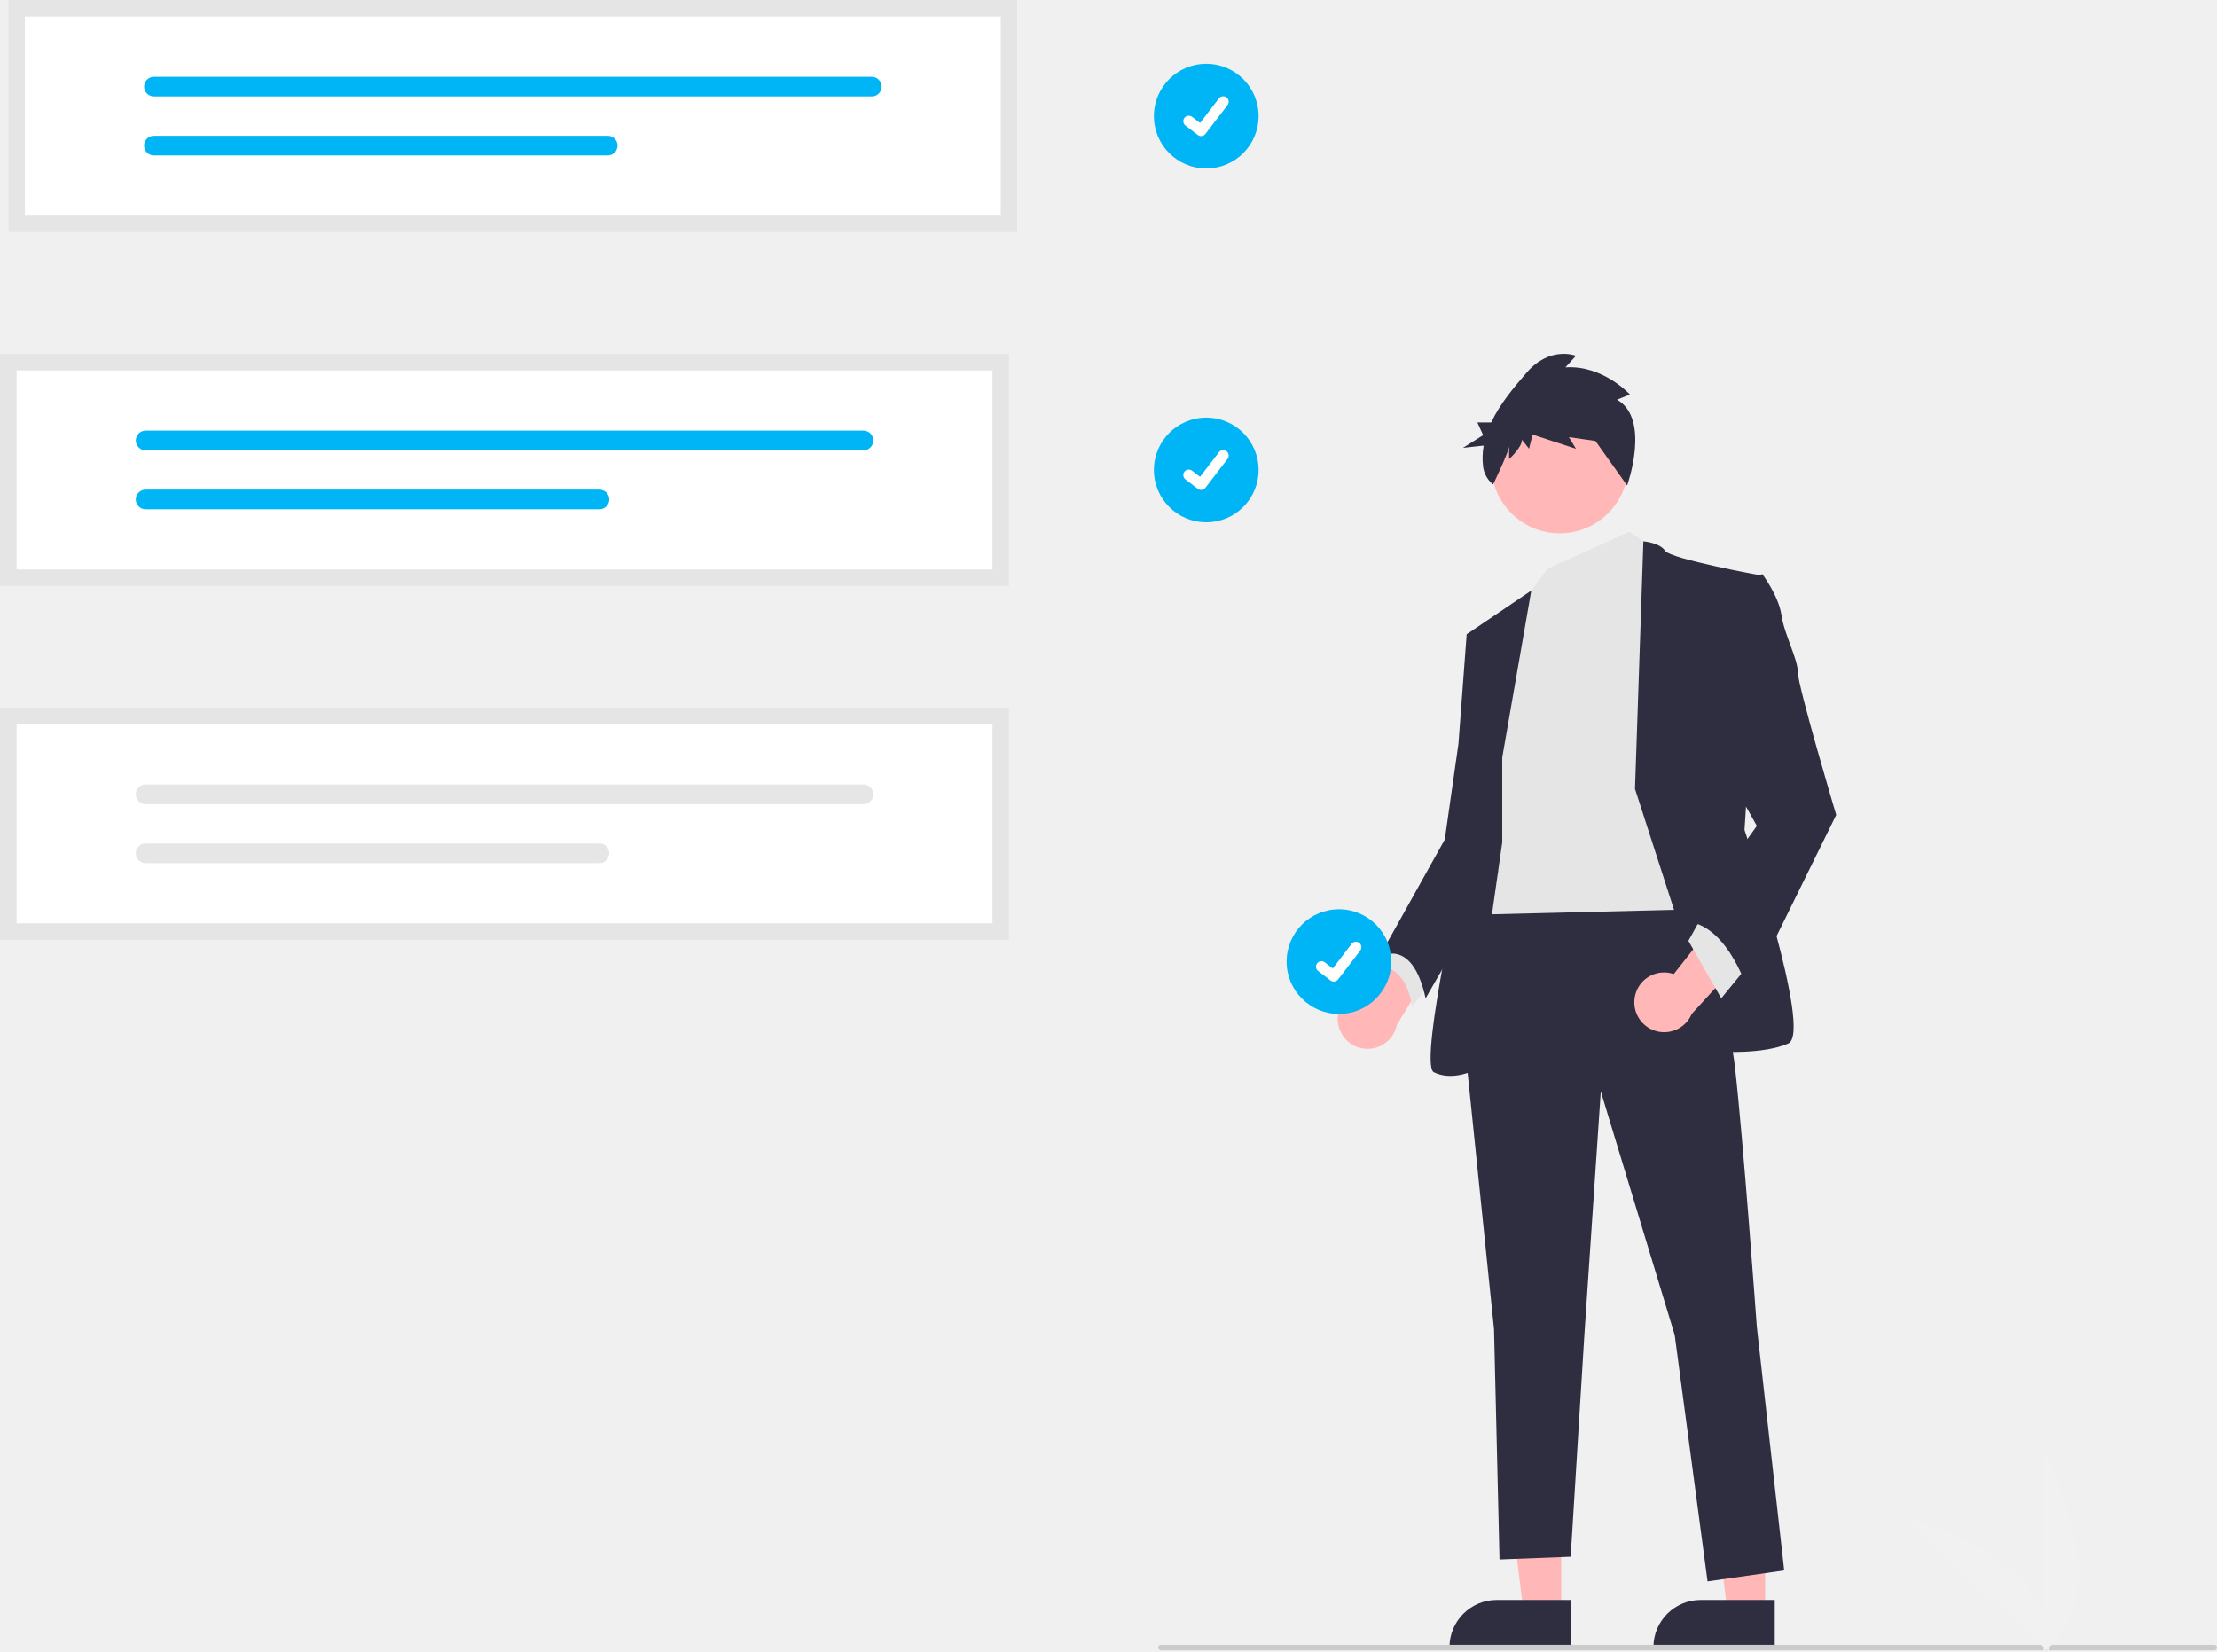
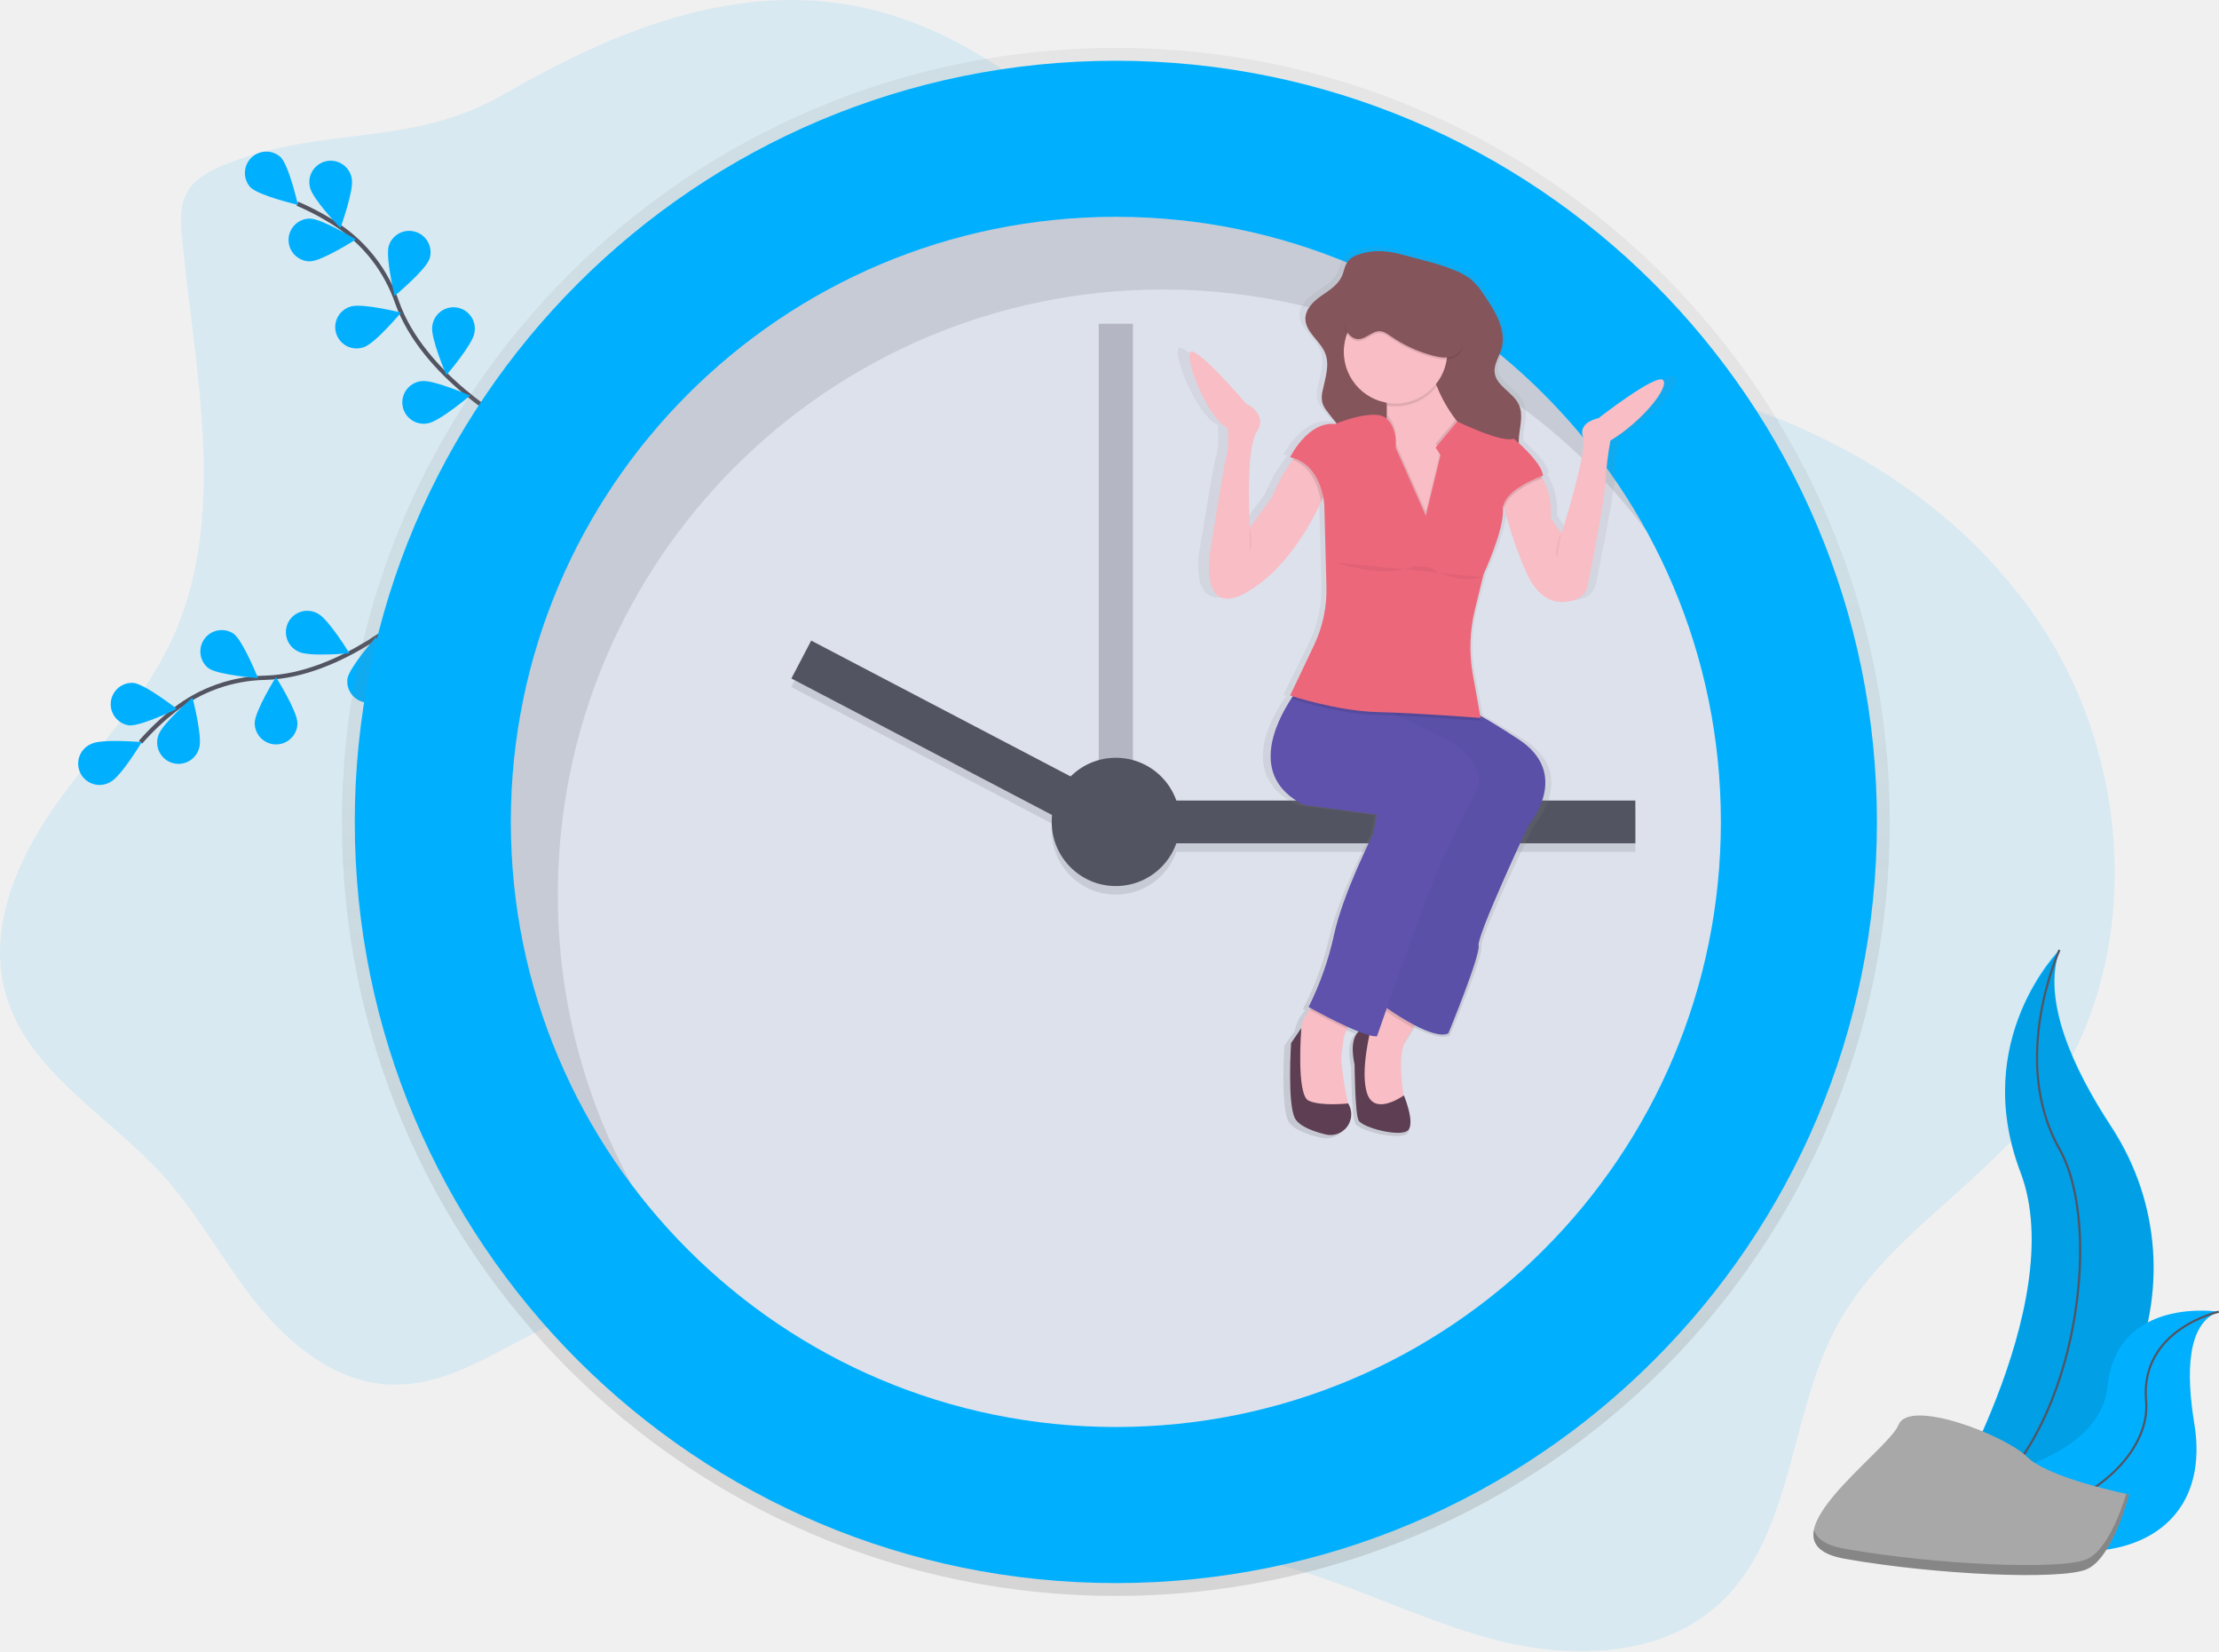
- <svg xmlns="http://www.w3.org/2000/svg" id="a644d002-dee1-4c60-b6d8-14071a55f848" data-name="Layer 1" width="801.921" height="597.457" viewBox="0 0 801.921 597.457">
-   <circle id="a21b076b-2a02-49a5-bb32-17a8ec3aa4f0" data-name="Ellipse 44" cx="436.314" cy="42" r="18.934" fill="#00b5f5" />
-   <path id="e6e13b85-c0f0-465c-a6f6-5f502d6349d1" data-name="Path 395" d="M633.477,200.494a1.964,1.964,0,0,1-1.181-.393l-.021-.016-4.45-3.404A1.977,1.977,0,0,1,630.231,193.543l2.882,2.21,6.811-8.885a1.977,1.977,0,0,1,2.771-.366l.001 0-.042.059.043-.059a1.979,1.979,0,0,1,.366,2.772l-8.011,10.447a1.978,1.978,0,0,1-1.573.771Z" transform="translate(-199.0394 -151.2713)" fill="#fff" />
-   <circle id="a589868e-34c5-408c-9ae2-7552629e8089" data-name="Ellipse 44" cx="436.314" cy="170" r="18.934" fill="#00b5f5" />
-   <path id="e165961b-e395-421d-ab84-b3c9bf16c3b4" data-name="Path 395" d="M633.477,328.494a1.964,1.964,0,0,1-1.181-.393l-.021-.016-4.45-3.404A1.977,1.977,0,1,1,630.231,321.543l2.882,2.21,6.811-8.885a1.977,1.977,0,0,1,2.771-.366l.001 0-.042.059.043-.059a1.979,1.979,0,0,1,.366,2.772l-8.011,10.447a1.978,1.978,0,0,1-1.573.771Z" transform="translate(-199.0394 -151.2713)" fill="#fff" />
-   <path d="M682.904,520.23a10.746,10.746,0,0,1,12.209-11.065l17.341-34.022,9.799,17.256-17.97,29.663a10.804,10.804,0,0,1-21.379-1.831Z" transform="translate(-199.0394 -151.2713)" fill="#ffb7b7" />
-   <polygon points="564.71 583.194 551.101 583.193 544.627 530.702 564.712 530.703 564.71 583.194" fill="#ffb7b7" />
-   <path d="M767.22,747.657l-43.88-.002v-.555a17.08,17.08,0,0,1,17.08-17.079h.001l26.801.001Z" transform="translate(-199.0394 -151.2713)" fill="#2f2e41" />
-   <polygon points="638.483 583.194 624.874 583.193 618.4 530.702 638.485 530.703 638.483 583.194" fill="#ffb7b7" />
-   <path d="M840.993,747.657l-43.881-.002v-.555a17.08,17.08,0,0,1,17.08-17.079h.001l26.801.001Z" transform="translate(-199.0394 -151.2713)" fill="#2f2e41" />
-   <path d="M703.806,490.62l-5.941,9.902s9.902,0,11.882,14.852l7.921-9.902Z" transform="translate(-199.0394 -151.2713)" fill="#e5e5e5" />
-   <path d="M807.772,469.827s15.842,41.586,18.813,67.33,7.921,94.064,7.921,94.064l9.902,88.123-27.724,3.961-11.882-89.113-26.734-88.123-5.941,88.123-4.951,80.202-25.744.99-1.98-83.173-10.892-105.946,5.941-50.498Z" transform="translate(-199.0394 -151.2713)" fill="#2f2e41" />
-   <circle cx="564.176" cy="168.164" r="24.754" fill="#ffb7b7" />
-   <polygon points="589.424 192.312 599.326 199.242 612.198 328.952 531.996 330.932 542.888 240.829 552.789 215.085 559.936 205.636 589.424 192.312" fill="#e5e5e5" />
-   <path d="M790.444,436.657l3.03-89.567s5.882.454,7.862,3.424,34.655,8.911,34.655,8.911l-5.941,92.084s24.754,73.271,15.842,77.232-24.754,2.97-24.754,2.97Z" transform="translate(-199.0394 -151.2713)" fill="#2f2e41" />
-   <path d="M742.422,425.27l10.504-60.365L729.55,380.713,735.491,424.28l-4.951,29.704s-18.813,82.182-12.872,85.153,12.872,0,12.872,0L742.422,455.965Z" transform="translate(-199.0394 -151.2713)" fill="#2f2e41" />
-   <path d="M736.481,378.733,729.55,380.713l-2.97,39.606-4.951,34.655L697.865,497.551s11.882-7.921,16.833,14.852l26.171-45.564Z" transform="translate(-199.0394 -151.2713)" fill="#2f2e41" />
-   <path d="M783.938,295.851l4.668-1.869s-9.76-10.745-23.339-9.811l3.819-4.205s-9.336-3.737-17.823,6.073c-4.462,5.157-9.623,11.22-12.841,18.049h-4.999l2.086,4.594-7.302,4.594,7.495-.825a25.672,25.672,0,0,0-.203,7.62,9.859,9.859,0,0,0,3.61,6.45h0s5.789-11.983,5.789-13.851v4.672s4.668-4.205,4.668-7.008l2.546,3.27,1.273-5.139,15.701,5.139-2.546-4.205,9.76,1.402-3.819-5.139,15.111,21.221S796.244,302.858,783.938,295.851Z" transform="translate(-199.0394 -151.2713)" fill="#2f2e41" />
-   <path d="M790.339,512.11a10.746,10.746,0,0,1,14.125-8.485l23.616-30.009,6.262,18.83-23.386,25.61a10.804,10.804,0,0,1-20.617-5.946Z" transform="translate(-199.0394 -151.2713)" fill="#ffb7b7" />
-   <polygon points="631.506 350.24 622.595 361.132 610.713 340.339 615.663 331.428 631.506 350.24" fill="#e5e5e5" />
-   <path d="M828.565,362.891l7.921-3.961s5.941,7.921,6.931,14.852,5.941,15.842,5.941,20.793,13.862,51.488,13.862,51.488L831.535,510.423s-6.931-23.764-21.783-25.744l24.754-34.655-13.862-24.754Z" transform="translate(-199.0394 -151.2713)" fill="#2f2e41" />
-   <path d="M999.961,748.267h-381a1,1,0,0,1,0-2h381a1,1,0,0,1,0,2Z" transform="translate(-199.0394 -151.2713)" fill="#cbcbcb" />
-   <path d="M564.039,363.271h-365v-84h365Z" transform="translate(-199.0394 -151.2713)" fill="#fff" />
-   <path d="M251.717,307.046a3.556,3.556,0,0,0,0,7.113H511.377a3.556,3.556,0,0,0,0-7.113Z" transform="translate(-199.0394 -151.2713)" fill="#00b5f5" />
-   <path d="M251.717,328.384a3.556,3.556,0,0,0-.015,7.113H415.862a3.556,3.556,0,1,0,0-7.113Z" transform="translate(-199.0394 -151.2713)" fill="#00b5f5" />
-   <path d="M564.039,363.271h-365v-84h365Zm-359-6h353v-72h-353Z" transform="translate(-199.0394 -151.2713)" fill="#e5e5e5" />
-   <path d="M564.039,491.271h-365v-84h365Z" transform="translate(-199.0394 -151.2713)" fill="#fff" />
-   <path d="M251.717,435.046a3.556,3.556,0,0,0,0,7.113H511.377a3.556,3.556,0,0,0,0-7.113Z" transform="translate(-199.0394 -151.2713)" fill="#e6e6e6" />
-   <path d="M251.717,456.384a3.556,3.556,0,0,0-.015,7.113H415.862a3.556,3.556,0,1,0,0-7.113Z" transform="translate(-199.0394 -151.2713)" fill="#e6e6e6" />
-   <path d="M564.039,491.271h-365v-84h365Zm-359-6h353v-72h-353Z" transform="translate(-199.0394 -151.2713)" fill="#e5e5e5" />
-   <path d="M567.039,235.271h-365v-84h365Z" transform="translate(-199.0394 -151.2713)" fill="#fff" />
-   <path d="M254.717,179.046a3.556,3.556,0,0,0,0,7.113H514.377a3.556,3.556,0,0,0,0-7.113Z" transform="translate(-199.0394 -151.2713)" fill="#00b5f5" />
-   <path d="M254.717,200.384a3.556,3.556,0,0,0-.015,7.113H418.862a3.556,3.556,0,1,0,0-7.113Z" transform="translate(-199.0394 -151.2713)" fill="#00b5f5" />
-   <path d="M567.039,235.271h-365v-84h365Zm-359-6h353v-72h-353Z" transform="translate(-199.0394 -151.2713)" fill="#e5e5e5" />
-   <path d="M938.287,748.729v-72.34S966.479,727.675,938.287,748.729Z" transform="translate(-199.0394 -151.2713)" fill="#f1f1f1" />
-   <path d="M940.029,748.716l-53.29-48.921S943.584,713.71,940.029,748.716Z" transform="translate(-199.0394 -151.2713)" fill="#f1f1f1" />
-   <circle id="b5ebad9a-150e-4d35-a0fa-e0e6655123db" data-name="Ellipse 44" cx="484.314" cy="347.846" r="18.934" fill="#00b5f5" />
-   <path id="a3d97315-c3ee-404f-9bfd-8b2853817976" data-name="Path 395" d="M681.477,506.34a1.964,1.964,0,0,1-1.181-.393l-.021-.016-4.45-3.404a1.977,1.977,0,1,1,2.406-3.139l2.882,2.21,6.811-8.885a1.977,1.977,0,0,1,2.771-.366l.001 0-.042.059.043-.059a1.979,1.979,0,0,1,.366,2.772l-8.011,10.447a1.978,1.978,0,0,1-1.573.771Z" transform="translate(-199.0394 -151.2713)" fill="#fff" />
+ <svg xmlns="http://www.w3.org/2000/svg" xmlns:xlink="http://www.w3.org/1999/xlink" id="2b8e3008-3352-469a-8231-8c916447ef06" data-name="Layer 1" width="1037.94" height="772.29" viewBox="0 0 1037.94 772.29">
+   <defs>
+     <linearGradient id="60672ce7-bfbc-4a60-a482-eb57e060a9c7" x1="521.94" y1="746.41" x2="521.94" y2="22.41" gradientUnits="userSpaceOnUse">
+       <stop offset="0" stop-color="gray" stop-opacity="0.25" />
+       <stop offset="0.54" stop-color="gray" stop-opacity="0.12" />
+       <stop offset="1" stop-color="gray" stop-opacity="0.1" />
+     </linearGradient>
+     <linearGradient id="b310ffb6-9937-4369-8bc9-4e3f67e27eb9" x1="748.44" y1="596.28" x2="748.44" y2="179.26" xlink:href="#60672ce7-bfbc-4a60-a482-eb57e060a9c7" />
+   </defs>
+   <path d="M185.48,141.19c-6.46,2.68-13.09,6.12-16.64,12.15-3.76,6.37-3.31,14.28-2.61,21.65,6.1,63.92,22.17,131.9-5.58,189.8-13.47,28.09-36,50.6-53.92,76.11s-31.45,57.36-23.13,87.37c10.16,36.67,48.08,57,73.64,85.22,16.73,18.45,28.46,40.87,44.07,60.28s37,36.51,61.92,37.65c35.84,1.65,65-29.3,100.14-36.47,36-7.34,72.25,11.34,101.44,33.7s55.74,49.45,89.75,63.41c37.56,15.43,79.9,13.07,119.44,22.34,36,8.45,69.14,26.42,104.88,36s77.63,9,105.32-15.47c36.09-32,33.25-89,56.3-131.33,21.41-39.33,63.32-62.81,91.53-97.58,50.76-62.58,49.1-158.23,6-226.29s-121.17-109.27-201-120c-36-4.83-73.07-4.17-107.68-15.16C636.71,195.17,581.58,89.83,487,67.91,426.88,54,368.41,78.09,317.2,107.74,272.75,133.48,231.74,122,185.48,141.19Z" transform="translate(-81.08 -63.86)" fill="#00b0ff" opacity="0.1" />
+   <path d="M275.76,347.69S241.63,379.9,205,380.86a71.09,71.09,0,0,0-42.37,15.07A119.57,119.57,0,0,0,146.79,411" transform="translate(-81.08 -63.86)" fill="none" stroke="#535461" stroke-miterlimit="10" stroke-width="2" />
+   <path d="M123.69,411.79c4.92-2.5,23.7-.84,23.7-.84s-9.74,16.15-14.66,18.65a10,10,0,1,1-9-17.81Z" transform="translate(-81.08 -63.86)" fill="#00b0ff" />
+   <path d="M143.46,383.24c5.49.58,20.35,12.18,20.35,12.18s-17,8.26-22.44,7.69a10,10,0,0,1,2.09-19.87Z" transform="translate(-81.08 -63.86)" fill="#00b0ff" />
+   <path d="M190.34,360.23c4.44,3.27,11.42,20.79,11.42,20.79s-18.81-1.43-23.25-4.69a10,10,0,0,1,11.83-16.1Z" transform="translate(-81.08 -63.86)" fill="#00b0ff" />
+   <path d="M229.73,350.82c4.93,2.47,14.77,18.56,14.77,18.56s-18.78,1.77-23.71-.7a10,10,0,1,1,8.94-17.86Z" transform="translate(-81.08 -63.86)" fill="#00b0ff" />
+   <path d="M174.26,413.63c1.64-5.27-3.16-23.51-3.16-23.51s-14.28,12.32-15.92,17.59a10,10,0,1,0,19.08,5.92Z" transform="translate(-81.08 -63.86)" fill="#00b0ff" />
+   <path d="M220.19,402c0-5.52-10.05-21.48-10.05-21.48s-9.94,16-9.93,21.54a10,10,0,0,0,20-.06Z" transform="translate(-81.08 -63.86)" fill="#00b0ff" />
+   <path d="M263.28,384.64c.92-5.44-6.28-22.87-6.28-22.87s-12.51,14.12-13.42,19.56a10,10,0,0,0,19.7,3.32Z" transform="translate(-81.08 -63.86)" fill="#00b0ff" />
+   <path d="M320.11,262.39S279,239.81,266.78,205.22a71.09,71.09,0,0,0-27.37-35.69,119.57,119.57,0,0,0-19.24-10.4" transform="translate(-81.08 -63.86)" fill="none" stroke="#535461" stroke-miterlimit="10" stroke-width="2" />
+   <path d="M212.37,137.38c3.89,3.91,8.08,22.3,8.08,22.3s-18.36-4.3-22.25-8.22a10,10,0,0,1,14.17-14.08Z" transform="translate(-81.08 -63.86)" fill="#00b0ff" />
+   <path d="M245.62,147.41c1.14,5.4-5.33,23.11-5.33,23.11s-13.07-13.59-14.21-19a10,10,0,1,1,19.55-4.12Z" transform="translate(-81.08 -63.86)" fill="#00b0ff" />
+   <path d="M281.92,185c-1.74,5.23-16.27,17.26-16.27,17.26s-4.42-18.33-2.68-23.57a10,10,0,0,1,19,6.31Z" transform="translate(-81.08 -63.86)" fill="#00b0ff" />
+   <path d="M303,219.55c-.83,5.45-13.12,19.76-13.12,19.76s-7.46-17.32-6.63-22.77a10,10,0,1,1,19.75,3Z" transform="translate(-81.08 -63.86)" fill="#00b0ff" />
+   <path d="M226.16,186.07c5.52-.06,21.4-10.24,21.4-10.24s-16.11-9.8-21.63-9.74a10,10,0,1,0,.23,20Z" transform="translate(-81.08 -63.86)" fill="#00b0ff" />
+   <path d="M251.32,226.21c5.24-1.71,17.35-16.17,17.35-16.17s-18.31-4.53-23.55-2.82a10,10,0,1,0,6.2,19Z" transform="translate(-81.08 -63.86)" fill="#00b0ff" />
+   <path d="M281.12,261.87c5.46-.8,19.84-13,19.84-13s-17.28-7.56-22.73-6.76a10,10,0,1,0,2.9,19.77Z" transform="translate(-81.08 -63.86)" fill="#00b0ff" />
+   <circle cx="521.94" cy="384.41" r="362" fill="url(#60672ce7-bfbc-4a60-a482-eb57e060a9c7)" />
+   <circle cx="521.94" cy="384.41" r="356" fill="#00b0ff" />
+   <circle cx="521.94" cy="384.41" r="283" fill="#dde1ec" />
+   <rect x="513.94" y="151.41" width="16" height="250" fill="#535461" opacity="0.3" />
+   <g opacity="0.1">
+     <rect x="538.94" y="378.41" width="226" height="20" />
+     <rect x="516.95" y="333.31" width="20" height="160.52" transform="translate(-164.99 624.63) rotate(-62.36)" />
+     <circle cx="521.94" cy="388.41" r="30" />
+   </g>
+   <rect x="538.94" y="374.41" width="226" height="20" fill="#535461" />
+   <rect x="446.69" y="399.57" width="160.52" height="20" transform="translate(169.1 -261.59) rotate(27.64)" fill="#535461" />
+   <circle cx="521.94" cy="384.41" r="30" fill="#535461" />
+   <g opacity="0.1">
+     <path d="M342,482.27c0-156.3,126.7-283,283-283A282.56,282.56,0,0,1,851.16,312.11C803,224.59,710,165.27,603,165.27c-156.3,0-283,126.7-283,283a281.74,281.74,0,0,0,56.87,170.16A281.71,281.71,0,0,1,342,482.27Z" transform="translate(-81.08 -63.86)" />
+   </g>
+   <path d="M864.5,240.09c-3.36-3.23-31.64,18-31.64,18s-10.07,1.84-7.67,8.75-10.55,45.61-10.55,45.61l-5.27-7.37c.51-8.65-1.87-14.78-4.19-18.6-.19-.31-.38-.61-.57-.89l.92-.32c-.35-4.72-7.9-11.91-11.91-15.43,0-.51,0-1,0-1.52.25-5.64,2.51-11.59,0-16.7-2.84-5.83-11.15-8.76-11.85-15.16-.42-3.82,2.16-7.27,3.3-10.95,2.72-8.8-2.93-17.78-8.33-25.36a35.47,35.47,0,0,0-6.61-7.62,32.08,32.08,0,0,0-7.94-4.24c-7.91-3.2-16-4.81-24.16-7-7.83-2.08-15.05-3.07-23-.46a11.31,11.31,0,0,0-5,2.87c-1.89,2.12-2.14,5.14-3.38,7.67-2,4.07-6.31,6.5-10.12,9.11s-7.63,6.19-7.65,10.69c0,6.39,7.3,10.41,9.74,16.36,2.28,5.54,0,11.71-1.27,17.55a11.79,11.79,0,0,0-.15,5.79,12.44,12.44,0,0,0,2.24,3.9c1.51,2,3.13,3.86,4.74,5.76l-.74.29c-13.42-1.38-22.05,15.66-22.05,15.66.62.13,1.21.28,1.79.45l-.57.74a72.75,72.75,0,0,0-9.85,17.23l-11,14.74s-2.4-36.86,3.36-45.15-5.27-13.36-5.27-13.36-24-26.72-27.33-24.42,8.15,31.33,18.22,35.94c0,0,1,9.21-1,15.2-1.21,3.79-7.67,43.77-7.67,43.77s-5.75,33.63,20.62,17c17.13-10.78,28.2-29.34,33.84-41q.59-1.23,1.11-2.35a28.15,28.15,0,0,1,.53,3.75l1,38.53a58.48,58.48,0,0,1-6.06,27.52L681.36,388.9l1.31.4-.79,1.14c-7.74,11.39-20.9,37,6.19,50.05l36,4.61-1.92,9.21s-14.86,28.1-19.18,47.45a142.19,142.19,0,0,1-12.47,34.09l1.11.59c-.23.26-.47.53-.7.81a17.38,17.38,0,0,0-4.16,8.72l-4.88,6.92s-1.92,28.56,1.92,35.48c2.1,3.78,9.07,6.18,15,7.58,8.8,2.09,15.9-7,11.23-14.49l-.06-.1h-.09c-1-4.65-4.06-19.08-3.06-24.56.28-1.56.54-3.11.67-4.69a16.58,16.58,0,0,1,1.86-5.93c.16-.31.33-.61.5-.91l.52.22c1.61.69,3.2,1.34,4.71,1.91-2.34,2.13-4,6.54-2,15.61,0,0,.19,22.69,1.92,26.26s21.09,8.29,24.45,4.61-2.16-16.36-2.16-16.36l-.17.12c-1.11-7.35-2.48-20.51.89-25.69,1.36-2.09,2.68-4.25,3.86-6.27l.73-1.25h0c6.26,3.12,12.88,5.47,16.5,3.84,0,0,15.82-36.86,14.86-41.46s24.45-56.67,24.45-56.67,21.57-24-4.79-40.54c-8.37-5.27-14.47-8.81-18.9-11.2L771,379a70.92,70.92,0,0,1,1-30.66L776,333.08h0l.33-1.3s10.07-20.73,9.59-30.41a7,7,0,0,1,.25-2.23c.11.46.23.94.36,1.44a185.88,185.88,0,0,0,10.42,29.36c7.65,17.26,19,15.89,25.22,13.44a8.61,8.61,0,0,0,5.31-6.22c2.24-10.74,8.39-40.83,8.78-49.14a139.79,139.79,0,0,1,2.4-19.35C854.44,259.44,867.86,243.32,864.5,240.09Z" transform="translate(-81.08 -63.86)" fill="url(#b310ffb6-9937-4369-8bc9-4e3f67e27eb9)" />
+   <path d="M747.11,535.31s-2.11,4.23-5,9.31c-1.13,2-2.39,4.15-3.68,6.22-4.57,7.31,0,30.6,0,30.6l-10,1.37-10-5-1.83-16.9V548.55L728,535.8l5-5.52Z" transform="translate(-81.08 -63.86)" fill="#f8bdc5" />
+   <g opacity="0.1">
+     <path d="M747.11,535.31s-2.11,4.23-5,9.31a123.85,123.85,0,0,1-12.78-7.86l-.88-.62-.47-.34,5-5.52Z" transform="translate(-81.08 -63.86)" />
+   </g>
+   <path d="M796,449.89s-24.21,51.61-23.29,56.18-14.16,41.11-14.16,41.11c-3.44,1.62-9.76-.71-15.72-3.8a123.23,123.23,0,0,1-13-8l-.88-.62-.53-.38,39.74-110.08L733,398.51l-2.6-1.91L714.68,385l48,8.68s1.67-.21,10.5,4.73c4.24,2.37,10.13,5.92,18.27,11.26C816.54,426.14,796,449.89,796,449.89Z" transform="translate(-81.08 -63.86)" fill="#5e52ad" />
+   <g opacity="0.03">
+     <path d="M796,449.89s-24.21,51.61-23.29,56.18-14.16,41.11-14.16,41.11c-3.44,1.62-9.76-.71-15.72-3.8a123.23,123.23,0,0,1-13-8l-.88-.62-.53-.38,39.74-110.08L733,398.51l-2.6-1.91L714.68,385l48,8.68s1.67-.21,10.5,4.73c4.24,2.37,10.13,5.92,18.27,11.26C816.54,426.14,796,449.89,796,449.89Z" transform="translate(-81.08 -63.86)" />
+   </g>
+   <path d="M722.45,544.44s-11.88-1.83-7.76,17.36c0,0,.18,22.5,1.83,26s20.1,8.22,23.29,4.57-2.06-16.21-2.06-16.21-13.47,9.82-17.13-.69S722.45,544.44,722.45,544.44Z" transform="translate(-81.08 -63.86)" fill="#5d3e53" />
+   <path d="M714.22,540.79a14.4,14.4,0,0,0-3.11,4.32,16.92,16.92,0,0,0-1.77,5.88c-.12,1.56-.37,3.11-.63,4.65-1.14,6.51,3.23,25.8,3.23,25.8l-17.36,2.74-6.39-6.85-1.37-15.07a54.61,54.61,0,0,0,2.74-16c0-3.93,2-7.44,4-10a27.5,27.5,0,0,1,4.63-4.59S717.88,537.59,714.22,540.79Z" transform="translate(-81.08 -63.86)" fill="#f8bdc5" />
+   <g opacity="0.1">
+     <path d="M714.22,540.79a14.4,14.4,0,0,0-3.11,4.32c-7.11-3.21-14.58-7.26-17.3-8.76l-.21-.11a27.5,27.5,0,0,1,4.63-4.59S717.88,537.59,714.22,540.79Z" transform="translate(-81.08 -63.86)" />
+   </g>
+   <path d="M770.41,436.19S759,457.66,751.68,475.47c-4.8,11.7-14.72,39.56-21,57.3l-.92,2.62c-2.76,7.85-4.6,13.16-4.6,13.16a11.89,11.89,0,0,1-3.59-.53c-1.08-.29-2.29-.68-3.58-1.16l-1.45-.55c-1.44-.56-3-1.21-4.49-1.89-7.26-3.24-15-7.46-17.81-9l-1.06-.59A144.48,144.48,0,0,0,705.09,501c4.11-19.18,18.27-47,18.27-47l1.83-9.14-34.26-4.57c-25.81-12.9-13.27-38.33-5.9-49.62A66.66,66.66,0,0,1,689.1,385L716.51,391s4.32,1.38,13.92,5.63l4.41,2c5.38,2.47,12,5.65,20,9.73C781.82,422,770.41,436.19,770.41,436.19Z" transform="translate(-81.08 -63.86)" fill="#5e52ad" />
+   <path d="M711.77,580.07a9.7,9.7,0,0,1-10.7,14.36c-5.61-1.39-12.26-3.77-14.26-7.52-3.65-6.85-1.83-35.17-1.83-35.17l4.8-7.08s-2.51,31.29,3.43,34,18.5,1.27,18.5,1.27Z" transform="translate(-81.08 -63.86)" fill="#5d3e53" />
+   <path d="M716.63,182.86a10.68,10.68,0,0,0-4.8,2.85c-1.8,2.1-2,5.1-3.22,7.61-1.9,4-6,6.45-9.64,9s-7.27,6.14-7.29,10.6c0,6.34,7,10.32,9.28,16.21,2.17,5.5,0,11.61-1.21,17.4a12.15,12.15,0,0,0-.14,5.74,12.47,12.47,0,0,0,2.14,3.87c4.41,6,9.89,11.32,12.84,18.15,2.24,5.19,2.86,10.92,3.45,16.55.85,8.1,1.7,16.35.16,24.35a2.46,2.46,0,0,0,0,1.47,2.28,2.28,0,0,0,1.17,1,24,24,0,0,0,32.49-12c2-4.53,2.77-10,6.73-12.94a3.37,3.37,0,0,1,1.61-.73,4.71,4.71,0,0,1,2.6.87c5.14,2.78,11.37,2.86,17.1,1.72,3.46-.69,7-1.92,9.29-4.62,4.51-5.36,2-13.37,2.3-20.36.24-5.59,2.39-11.49,0-16.55-2.7-5.78-10.63-8.68-11.29-15-.4-3.78,2.06-7.21,3.15-10.85,2.59-8.73-2.79-17.63-7.93-25.14a34.81,34.81,0,0,0-6.29-7.55,30.19,30.19,0,0,0-7.56-4.2c-7.53-3.17-15.21-4.77-23-6.93C731.11,181.25,724.24,180.26,716.63,182.86Z" transform="translate(-81.08 -63.86)" fill="#85555c" />
+   <path d="M754.88,313.32H728.38V270.38a80,80,0,0,0,1.38-12.5c0-1.41,0-2.85,0-4.3-.25-5.12-1.31-10.23-4.09-13.35-7.31-8.22,23.75-6.85,23.75-6.85a77.31,77.31,0,0,0,3.7,11.06,67.25,67.25,0,0,0,8.9,15.67,36.26,36.26,0,0,0,12.07,10.27C792.33,279.52,754.88,313.32,754.88,313.32Z" transform="translate(-81.08 -63.86)" fill="#f8bdc5" />
+   <g opacity="0.1">
+     <path d="M753.09,244.44a24.25,24.25,0,0,1-23.36,9.14c-.25-5.12-1.31-10.23-4.09-13.35-7.31-8.22,23.75-6.85,23.75-6.85A77.31,77.31,0,0,0,753.09,244.44Z" transform="translate(-81.08 -63.86)" />
+   </g>
+   <circle cx="652.78" cy="164.51" r="24.21" fill="#f8bdc5" />
+   <path d="M834.35,269.93a143.91,143.91,0,0,0-2.28,19.18c-.37,8.23-6.23,38.07-8.37,48.72a8.45,8.45,0,0,1-5.06,6.17c-5.94,2.43-16.74,3.79-24-13.32a189.36,189.36,0,0,1-9.93-29.1,78.65,78.65,0,0,1-2-10.18l16-8.68a19.71,19.71,0,0,1,3.78,4.85c2.21,3.79,4.48,9.87,4,18.44l5,7.31s12.33-38.37,10-45.22,7.31-8.68,7.31-8.68,26.95-21,30.15-17.81S849.42,260.79,834.35,269.93Z" transform="translate(-81.08 -63.86)" fill="#f8bdc5" />
+   <path d="M703.26,288.2a108,108,0,0,1-4.3,10.5c-5.38,11.57-15.92,30-32.24,40.66-25.12,16.44-19.64-16.9-19.64-16.9s6.15-39.64,7.31-43.39c1.83-5.94.91-15.07.91-15.07-9.59-4.57-20.55-33.34-17.36-35.63s26,24.21,26,24.21,10.51,5,5,13.25-3.2,44.76-3.2,44.76L676.31,296a72.9,72.9,0,0,1,9.39-17.08c2-2.73,3.4-4.38,3.4-4.38Z" transform="translate(-81.08 -63.86)" fill="#f8bdc5" />
+   <g opacity="0.1">
+     <path d="M802.5,287.57c-3.36,1.24-16.37,6.49-17.81,14a78.65,78.65,0,0,1-2-10.18l16-8.68A19.71,19.71,0,0,1,802.5,287.57Z" transform="translate(-81.08 -63.86)" />
+   </g>
+   <g opacity="0.1">
+     <path d="M703.26,288.2a108,108,0,0,1-4.3,10.5c-.62-4.52-3.17-16.08-13.26-19.81,2-2.73,3.4-4.38,3.4-4.38Z" transform="translate(-81.08 -63.86)" />
+   </g>
+   <g opacity="0.1">
+     <path d="M754.88,313.32H728.38V270.38a80,80,0,0,0,1.38-12.5c5.45,5.26,4.1,13.41,4.1,13.41l14.16,32L754.88,275l-2.28-3.65,9.4-11.18a36.26,36.26,0,0,0,12.07,10.27C792.33,279.52,754.88,313.32,754.88,313.32Z" transform="translate(-81.08 -63.86)" />
+   </g>
+   <g opacity="0.1">
+     <path d="M773.6,401s-20.76-1.65-38.77-2.43l-1.81-.08c-2.56-.1-5-.18-7.39-.24-17.48-.42-37.25-6.53-40.61-7.6A66.66,66.66,0,0,1,689.1,385L716.51,391s4.32,1.38,13.92,5.63L714.68,385l48,8.68s1.67-.21,10.5,4.73Z" transform="translate(-81.08 -63.86)" />
+   </g>
+   <path d="M754.88,276.78l-2.28-3.65L762.74,261s20.91,10.25,26.39,8c0,0,13.25,11,13.7,17.36,0,0-19.18,6.39-18.73,16S775,332.5,775,332.5l-4,16.42a73.09,73.09,0,0,0-1,30.4l3.65,20.33s-28.78-2.28-48-2.74-41.11-7.76-41.11-7.76l11.21-23.59a60,60,0,0,0,5.78-27.28l-1-38.19s-.91-19.18-16-22.38c0,0,8.22-16.9,21-15.53,0,0,18.62-7.77,24.15-2.52s4.17,13.48,4.17,13.48l14.16,32Z" transform="translate(-81.08 -63.86)" fill="#ed677b" />
+   <g opacity="0.1">
+     <path d="M716.39,223.38c3.67,0,6.55-3.89,10.22-3.69,1.9.1,3.53,1.31,5.1,2.4a62.25,62.25,0,0,0,19.51,9c2.71.72,5.58,1.26,8.3.6s5.27-2.8,5.58-5.59a9.53,9.53,0,0,0-.48-3.63,44.87,44.87,0,0,0-19.54-25.79c-3.8-2.33-8.44-4.11-12.65-2.65-3.8,1.31-6.25,4.87-9,7.8a34.2,34.2,0,0,1-7,5.68c-2,1.21-5,2-6.15,4.22C708.11,215.87,711.52,223.34,716.39,223.38Z" transform="translate(-81.08 -63.86)" />
+   </g>
+   <path d="M716.39,222.47c3.67,0,6.55-3.89,10.22-3.69,1.9.1,3.53,1.31,5.1,2.4a62.25,62.25,0,0,0,19.51,9c2.71.72,5.58,1.26,8.3.6s5.27-2.8,5.58-5.59a9.53,9.53,0,0,0-.48-3.63,44.87,44.87,0,0,0-19.54-25.79c-3.8-2.33-8.44-4.11-12.65-2.65-3.8,1.31-6.25,4.87-9,7.8a34.2,34.2,0,0,1-7,5.68c-2,1.21-5,2-6.15,4.22C708.11,215,711.52,222.42,716.39,222.47Z" transform="translate(-81.08 -63.86)" fill="#85555c" />
+   <path d="M705.32,326.79s22.38,8.22,37,1.83l7.31.46s12.15,8.52,25,4.71" transform="translate(-81.08 -63.86)" opacity="0.05" />
+   <path d="M811.29,313.09s-3.65,8.68-1.83,11.42" transform="translate(-81.08 -63.86)" opacity="0.05" />
+   <path d="M665.58,310.35s1.83,8.68,0,11.42" transform="translate(-81.08 -63.86)" opacity="0.05" />
+   <path d="M1044.4,508.14s-41.84,41.84-18.22,103.92S985.7,777.38,985.7,777.38s.69-.1,2-.32c85.93-15.17,128.62-113.44,80.84-186.45C1050.73,563.46,1036.15,531.62,1044.4,508.14Z" transform="translate(-81.08 -63.86)" fill="#00b0ff" />
+   <path d="M1044.4,508.84s-41.84,41.84-18.22,103.92S985.7,778.07,985.7,778.07s.69-.1,2-.32c85.93-15.17,128.62-113.44,80.84-186.45C1050.73,564.16,1036.15,532.32,1044.4,508.84Z" transform="translate(-81.08 -63.86)" opacity="0.1" />
+   <path d="M1044.4,508.14s-23.62,51.28,0,93.12,4,159.25-58.71,176.12" transform="translate(-81.08 -63.86)" fill="none" stroke="#535461" stroke-miterlimit="10" />
+   <path d="M1118.92,677.36s-47.74-7.6-52.09,35.18S975,761.25,975,761.25l1.64,1.09c72.2,47.4,141.23,30.19,130.82-32.75C1103.62,706.2,1103.94,682.7,1118.92,677.36Z" transform="translate(-81.08 -63.86)" fill="#00b0ff" />
+   <path d="M1118.92,677.36s-37.06,8.13-34,41.83-55,74.09-109.88,42.07" transform="translate(-81.08 -63.86)" fill="none" stroke="#535461" stroke-miterlimit="10" />
+   <path d="M1076.92,762.81s-37.6-7.52-47.63-17.55-55.15-27.57-60.16-15-67.68,55.15-25.07,62.67,100.27,10,112.8,5S1076.92,762.81,1076.92,762.81Z" transform="translate(-81.08 -63.86)" fill="#a8a8a8" />
+   <path d="M944.06,788.24c42.62,7.52,100.27,10,112.8,5,9.55-3.82,16.18-22.16,18.8-30.7l1.25.26s-7.52,30.08-20.05,35.09-70.19,2.51-112.8-5c-12.3-2.17-15.82-7.27-14.49-13.72C930.61,783.38,934.9,786.62,944.06,788.24Z" transform="translate(-81.08 -63.86)" opacity="0.2" />
</svg>
